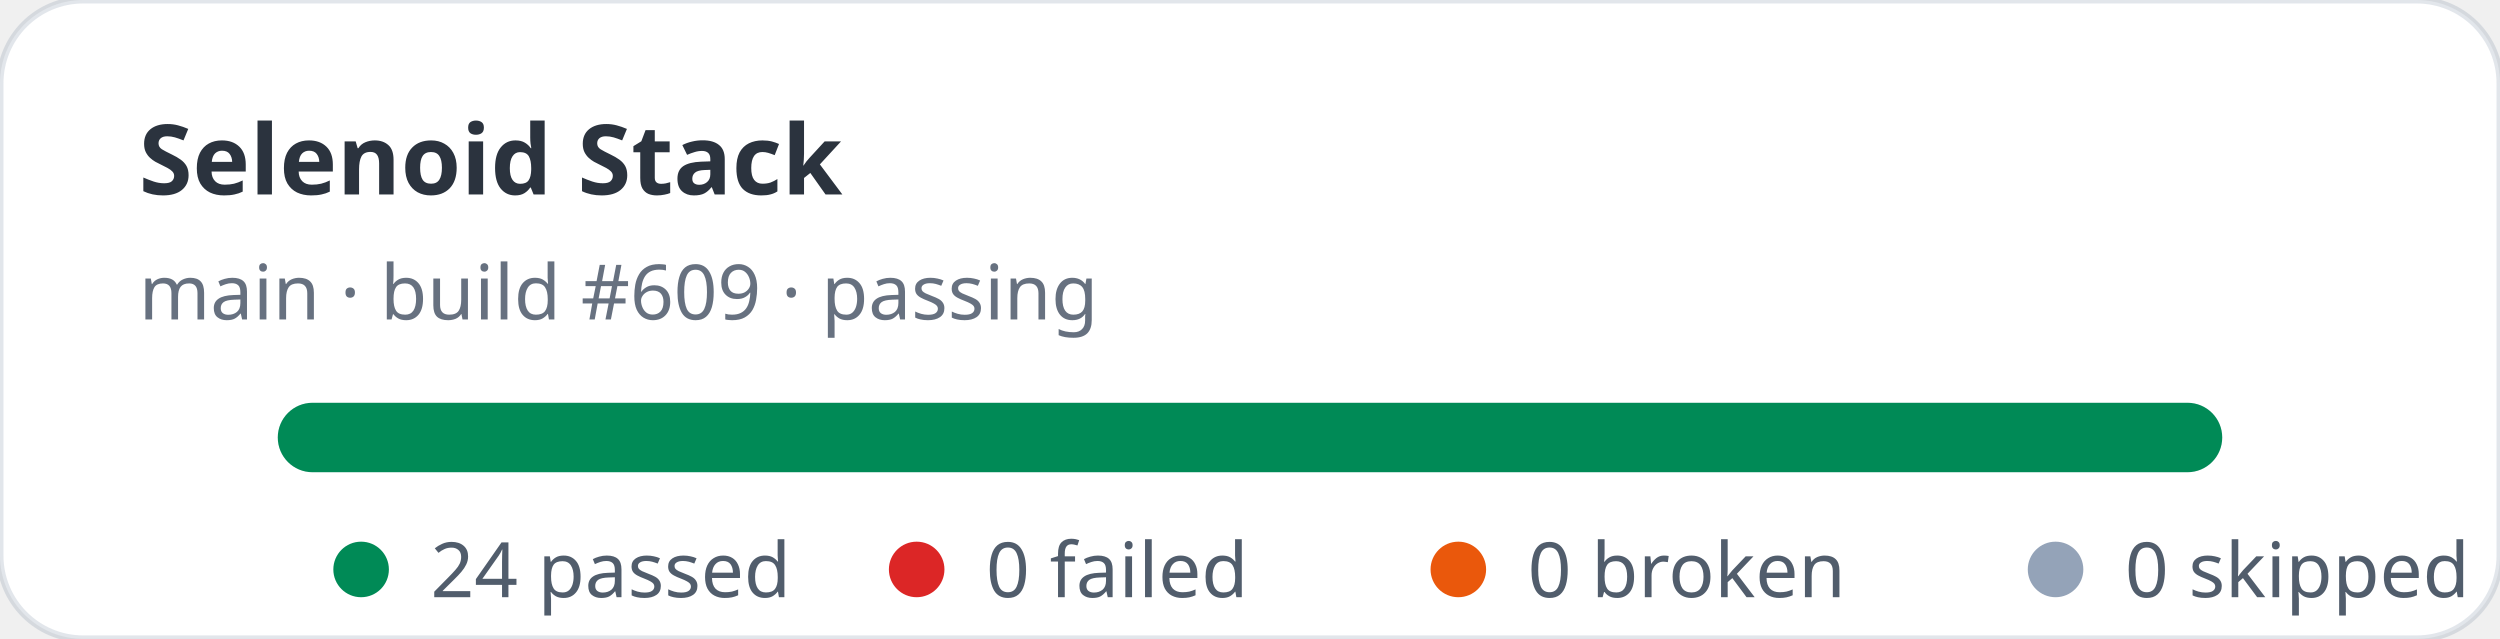
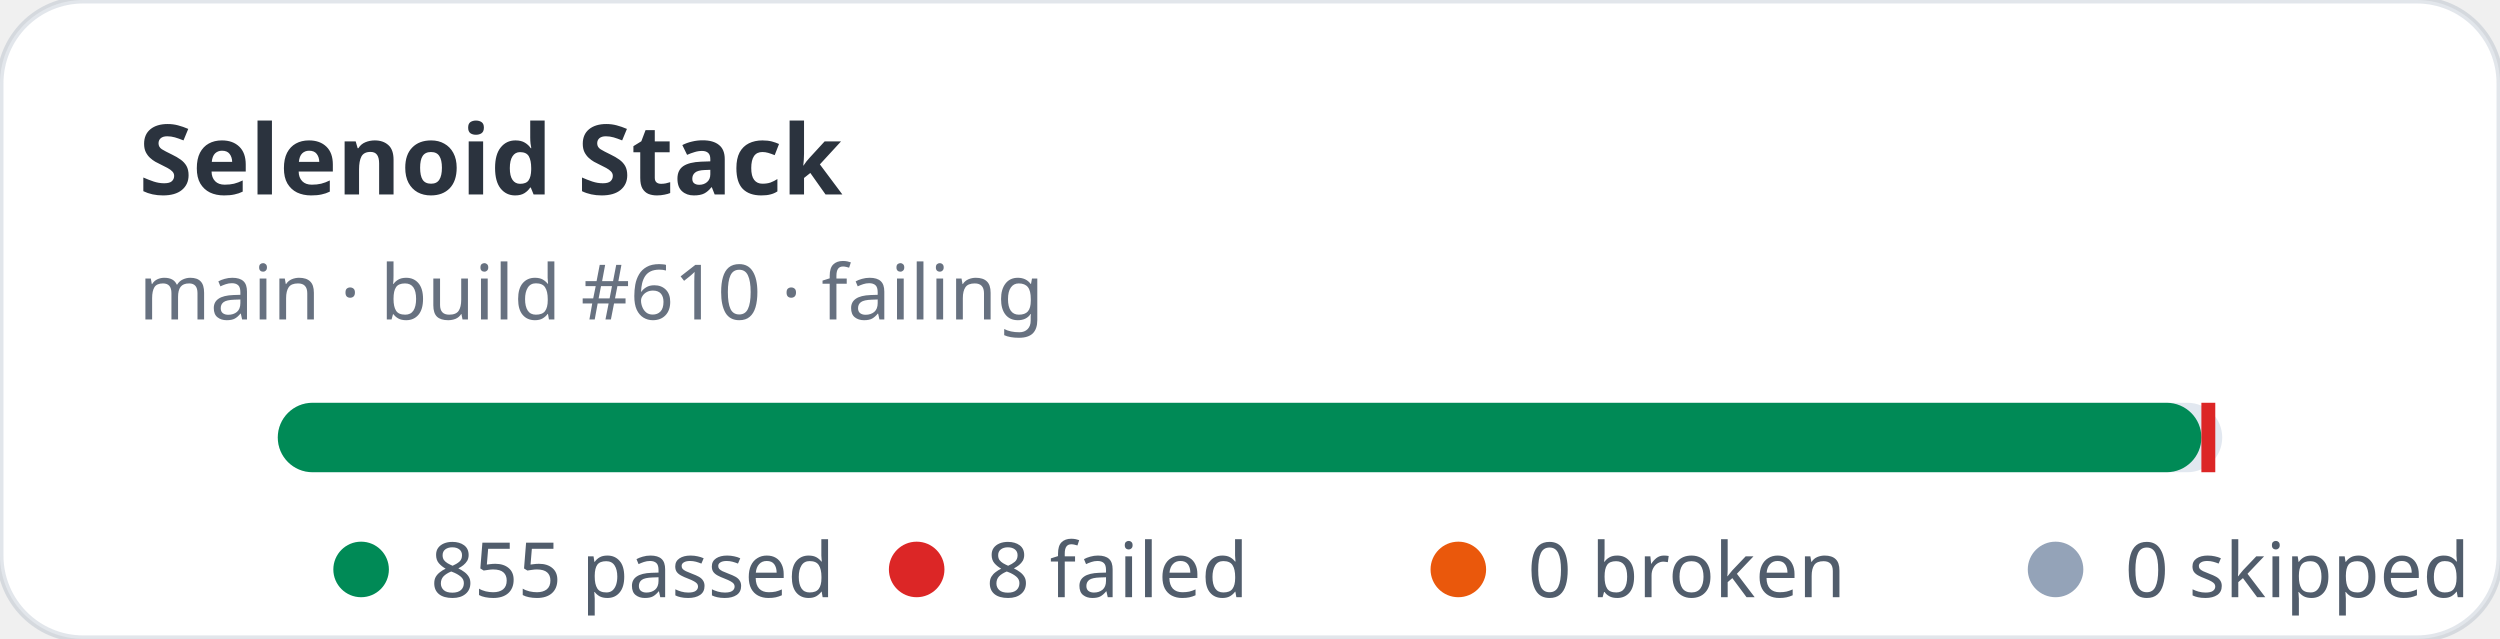
- <svg xmlns="http://www.w3.org/2000/svg" width="360" height="92" viewBox="0 0 360 92" role="img" aria-label="Selenoid Stack stats: 24 passed, 0 failed">
+ <svg xmlns="http://www.w3.org/2000/svg" width="360" height="92" viewBox="0 0 360 92" role="img" aria-label="Selenoid Stack stats: 855 passed, 8 failed">
  <rect width="360" height="92" rx="12" fill="#ffffff" stroke="rgba(11,48,86,0.12)" />
  <text x="20" y="28" fill="rgba(1,10,24,0.83)" font-family="ui-sans-serif,system-ui,sans-serif" font-size="14" font-weight="700">Selenoid Stack</text>
-   <text x="20" y="46" fill="rgba(2,19,44,0.6)" font-family="ui-sans-serif,system-ui,sans-serif" font-size="11">main · build #609 · passing</text>
+   <text x="20" y="46" fill="rgba(2,19,44,0.6)" font-family="ui-sans-serif,system-ui,sans-serif" font-size="11">main · build #610 · failing</text>
  <rect x="40" y="58" width="280" height="10" rx="5" fill="#e2e8f0" />
-   <rect x="40" y="58" width="280" height="10" rx="5" fill="#008a56" />
+   <rect x="40" y="58" width="277" height="10" rx="5" fill="#008a56" />
+   <rect x="317" y="58" width="2" height="10" fill="#dc2626" />
  <g font-family="ui-sans-serif,system-ui,sans-serif" font-size="11" fill="rgba(1,18,40,0.68)">
    <circle cx="52" cy="82" r="4" fill="#008a56" />
-     <text x="62" y="86">24 passed</text>
+     <text x="62" y="86">855 passed</text>
    <circle cx="132" cy="82" r="4" fill="#dc2626" />
-     <text x="142" y="86">0 failed</text>
+     <text x="142" y="86">8 failed</text>
    <circle cx="210" cy="82" r="4" fill="#ea580c" />
    <text x="220" y="86">0 broken</text>
    <circle cx="296" cy="82" r="4" fill="#94a3b8" />
    <text x="306" y="86">0 skipped</text>
  </g>
</svg>
